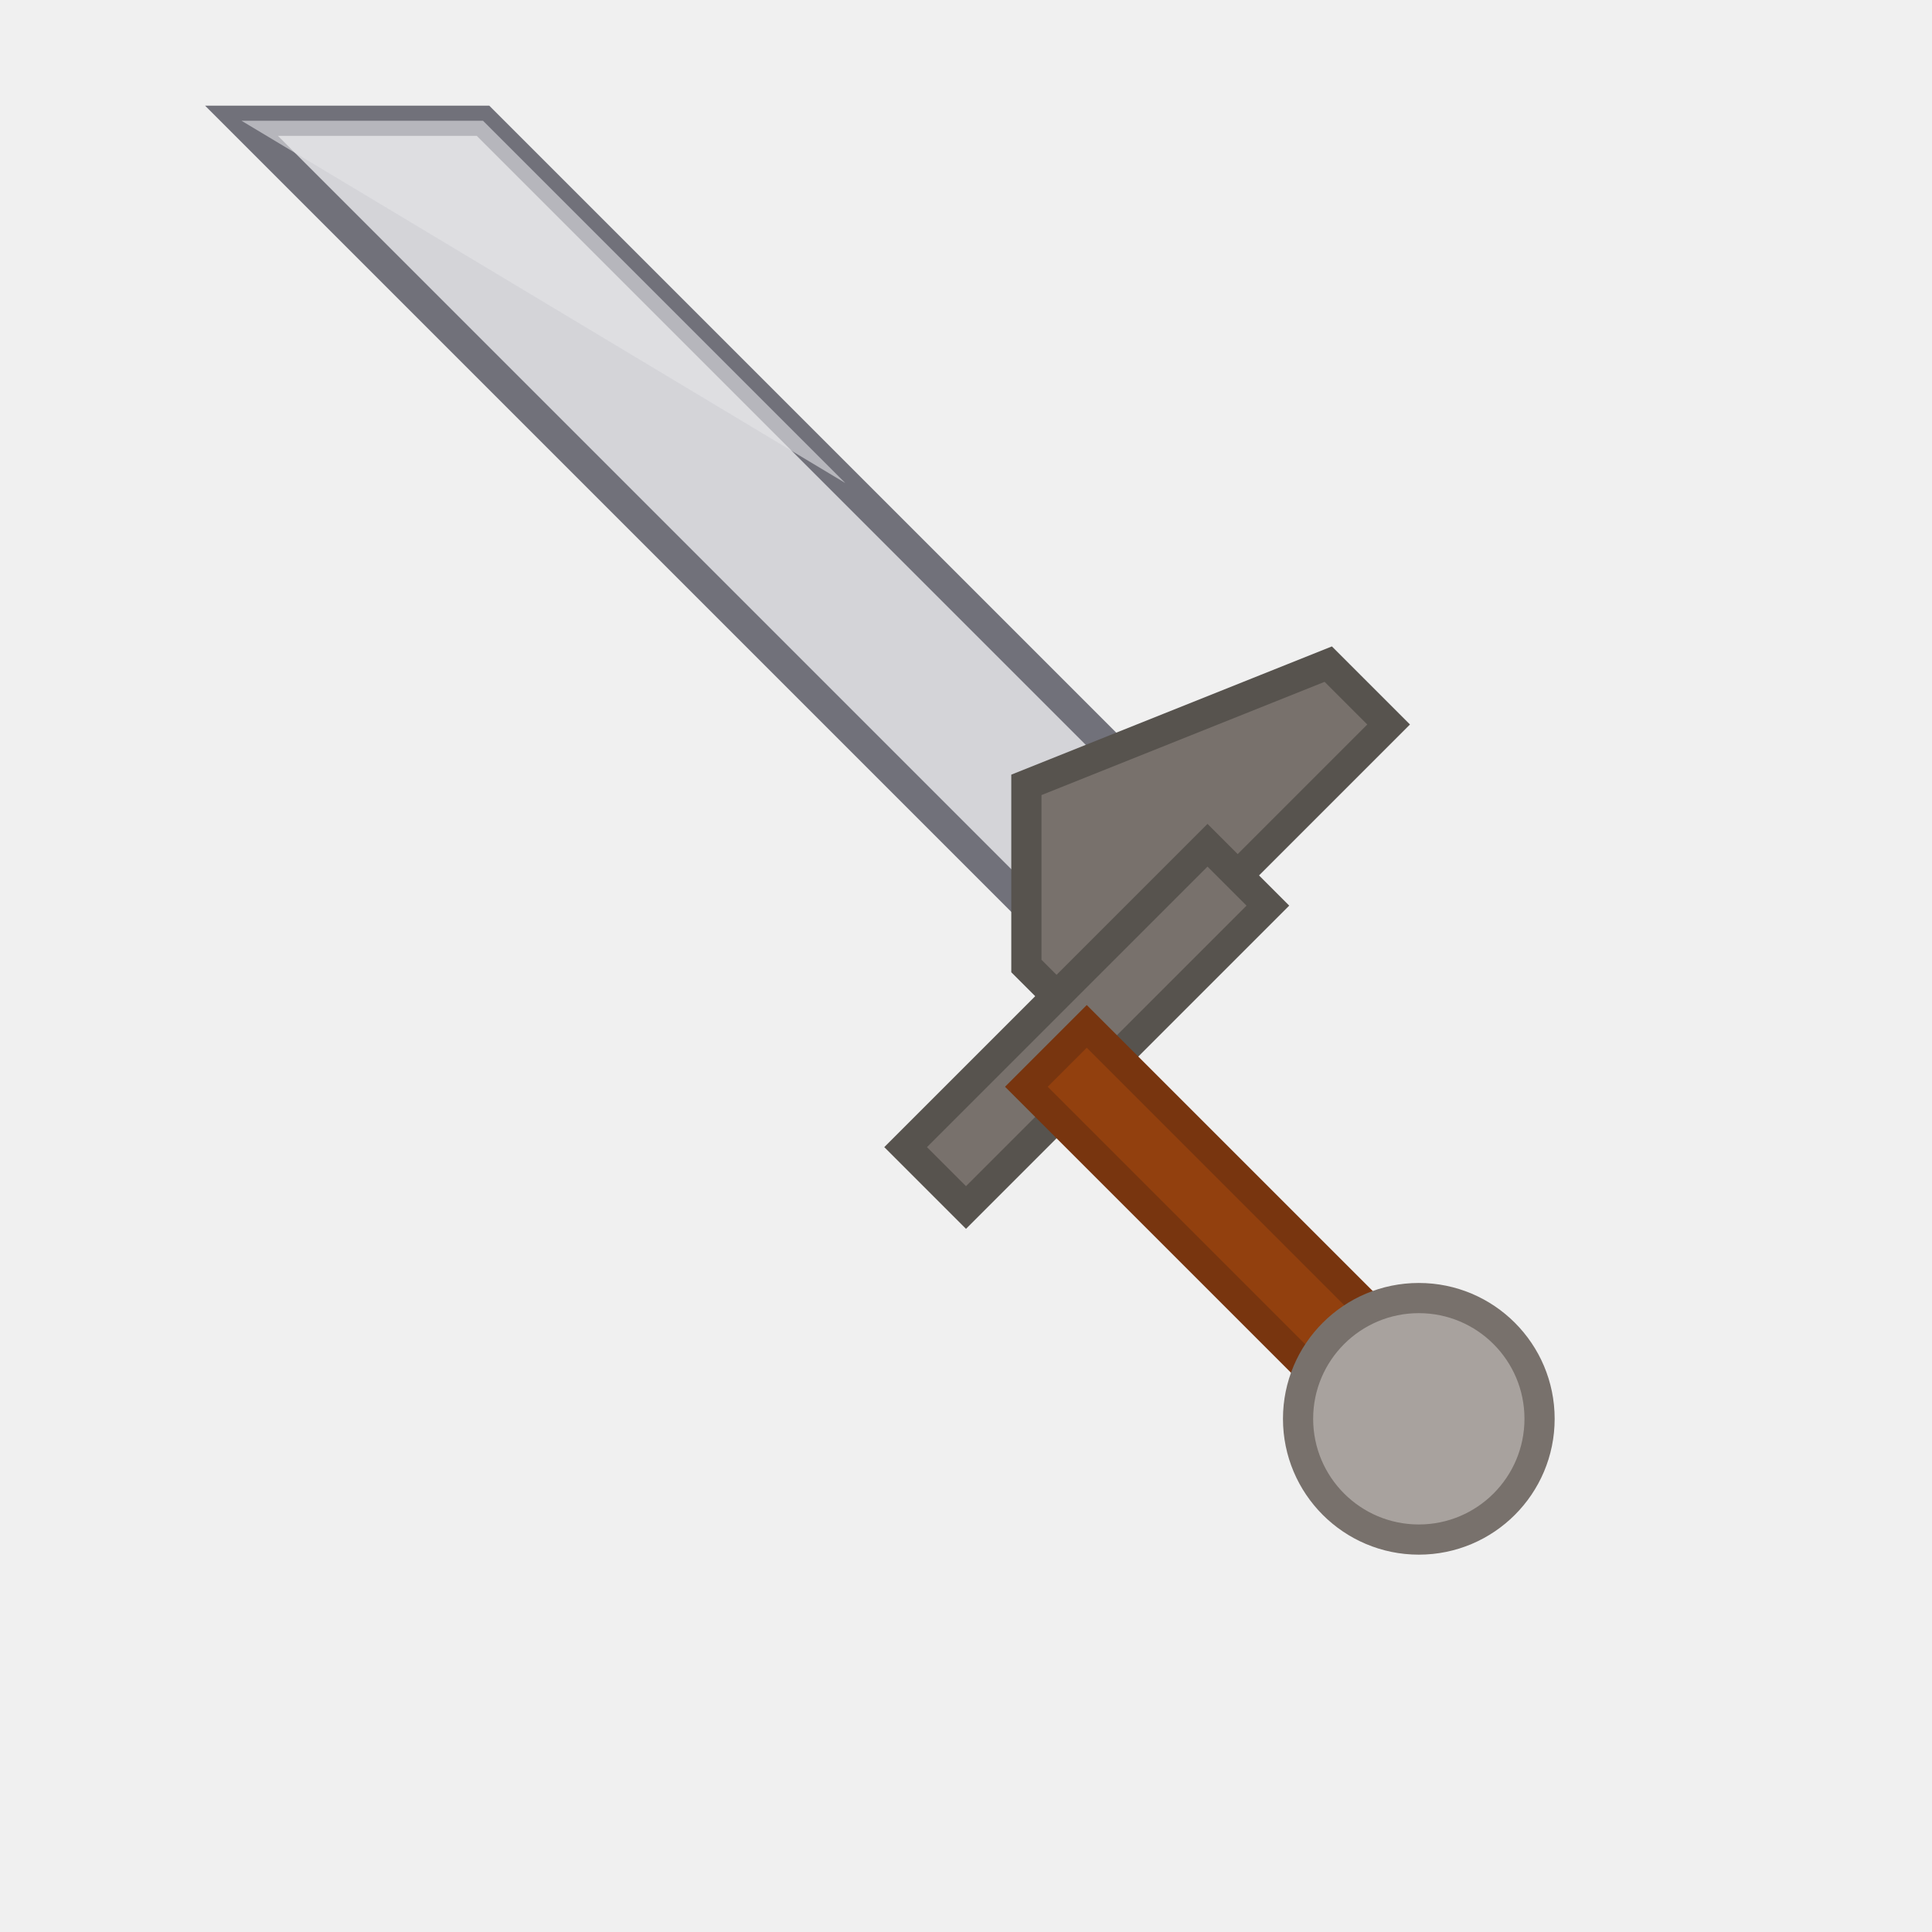
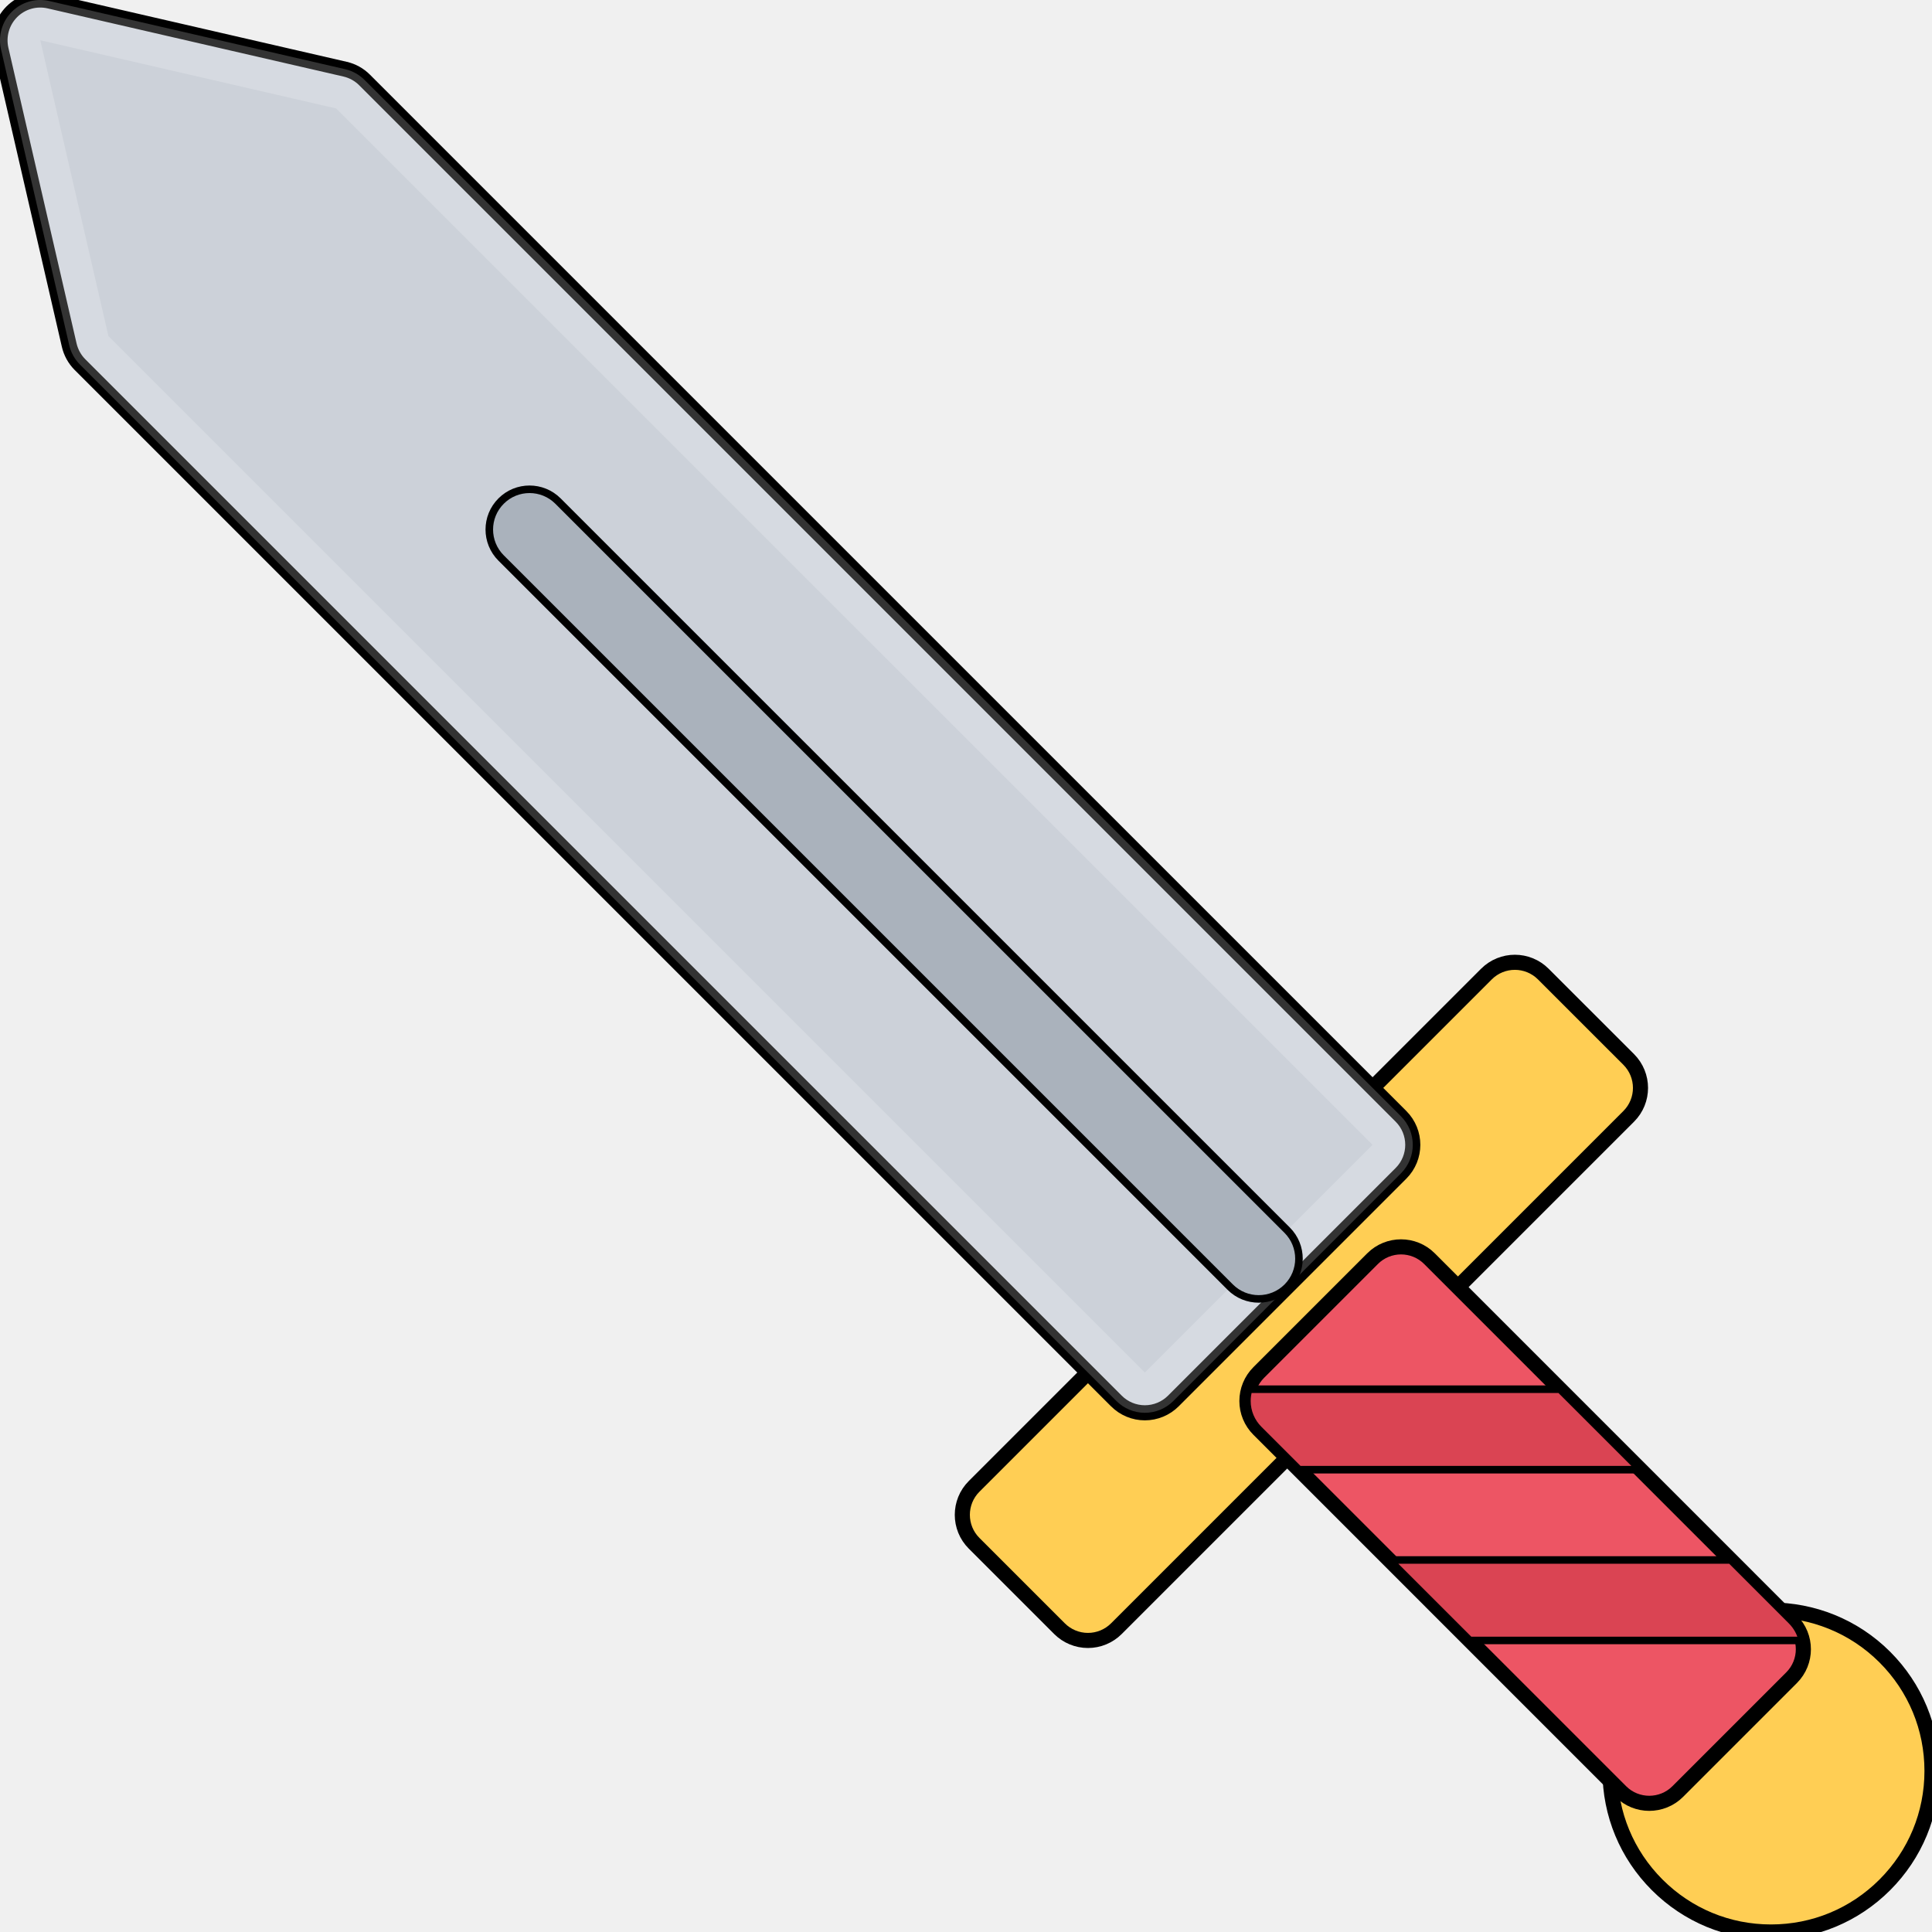
- <svg xmlns="http://www.w3.org/2000/svg" width="32" height="32" viewBox="0 0 32 32">
-   <path d="M4 2 L8 2 L20 14 L18 16 L4 2 Z" fill="#d4d4d8" stroke="#71717a" stroke-width="0.5" />
-   <path d="M4 2 L8 2 L14 8 L4 2 Z" fill="#e4e4e7" opacity="0.6" />
-   <path d="M17 13 L22 11 L23 12 L18 17 L17 16 Z" fill="#78716c" stroke="#57534e" stroke-width="0.5" />
-   <path d="M20 14 L15 19 L16 20 L21 15 Z" fill="#78716c" stroke="#57534e" stroke-width="0.5" />
-   <path d="M18 17 L23 22 L22 23 L17 18 Z" fill="#92400e" stroke="#78350f" stroke-width="0.5" />
-   <circle cx="23.5" cy="23.5" r="2" fill="#a8a29e" stroke="#78716c" stroke-width="0.5" />
+ <svg xmlns="http://www.w3.org/2000/svg" width="64" height="64" viewBox="0 0 511.992 511.992">
+   <g transform="translate(511.992, 0) scale(-1, 1)">
+     <ellipse cx="42.664" cy="469.316" rx="10.664" ry="10.671" fill="#F6BB42" stroke="#000000" stroke-width="4" />
+     <path d="M85.327,469.321c0-11.391-4.438-22.108-12.492-30.171c-16.64-16.641-43.702-16.641-60.342,0 c-8.055,8.062-12.492,18.78-12.492,30.171c0,11.39,4.438,22.108,12.492,30.171l0,0l0,0c8.062,8.062,18.773,12.5,30.171,12.5 s22.109-4.438,30.171-12.5C80.89,491.43,85.327,480.711,85.327,469.321z" fill="#FFCE54" stroke="#000000" stroke-width="4" />
+     <path d="M253.848,393.9L118.084,258.138c-4.164-4.164-10.914-4.164-15.078,0l-22.632,22.624 c-4.164,4.172-4.164,10.922,0,15.078l135.763,135.764c2,2,4.711,3.125,7.539,3.125c2.836,0,5.547-1.125,7.547-3.125l22.625-22.625 C258.011,404.822,258.011,398.057,253.848,393.9z" fill="#FFCE54" stroke="#000000" stroke-width="4" />
+     <path d="M181.552,371.275c0-2.828-1.125-5.546-3.125-7.546l-30.171-30.172 c-4.164-4.171-10.922-4.171-15.086,0l-95.959,95.968c-4.164,4.156-4.164,10.906,0,15.078l30.171,30.171 c4.164,4.155,10.921,4.155,15.085,0l95.959-95.968C180.427,376.807,181.552,374.103,181.552,371.275z" fill="#ED5564" stroke="#000000" stroke-width="4" />
+     <path d="M77.249,389.478h90.506l10.672-10.672c2-2,3.125-4.703,3.125-7.531c0-1.078-0.164-2.125-0.469-3.125 H98.584L77.249,389.478z" fill="#DA4453" stroke="#000000" stroke-width="2" />
+     <path d="M143.842,413.4H53.328l-16.117,16.125c-1.484,1.484-2.43,3.297-2.859,5.203h88.155L143.842,413.4z" fill="#DA4453" stroke="#000000" stroke-width="2" />
+     <path d="M490.804,96.617c1.406-1.414,2.391-3.203,2.844-5.148l18.078-78.405 c0.812-3.586-0.266-7.336-2.859-9.938s-6.359-3.68-9.938-2.852l-78.404,18.062c-1.953,0.453-3.734,1.438-5.141,2.852L140.717,295.84 c-4.164,4.172-4.164,10.922,0,15.094l60.335,60.342c2,2,4.719,3.125,7.546,3.125c2.828,0,5.539-1.125,7.539-3.125L490.804,96.617z" fill="#CCD1D9" stroke="#000000" stroke-width="4" />
+     <path d="M508.866,3.126c-2.594-2.602-6.359-3.68-9.938-2.852 l-78.404,18.062c-1.953,0.453-3.734,1.438-5.141,2.852L140.717,295.84c-4.164,4.172-4.164,10.922,0,15.094l60.335,60.342 c2,2,4.719,3.125,7.546,3.125c2.828,0,5.539-1.125,7.539-3.125L490.804,96.617c1.406-1.414,2.391-3.203,2.844-5.148l18.078-78.405 C512.538,9.477,511.46,5.727,508.866,3.126z M501.319,10.665L483.257,89.07L208.598,363.729l-60.342-60.343L422.915,28.735 L501.319,10.665L501.319,10.665L501.319,10.665z" fill="#FFFFFF" opacity="0.2" stroke="none" />
+     <path d="M170.88,341.104c-4.164-4.172-4.164-10.921,0-15.093l193.238-193.224 c4.172-4.164,10.922-4.164,15.078,0c4.172,4.164,4.172,10.922,0,15.086l-193.23,193.23 C181.802,345.261,175.052,345.261,170.88,341.104z" fill="#AAB2BC" stroke="#000000" stroke-width="2" />
+   </g>
</svg>
